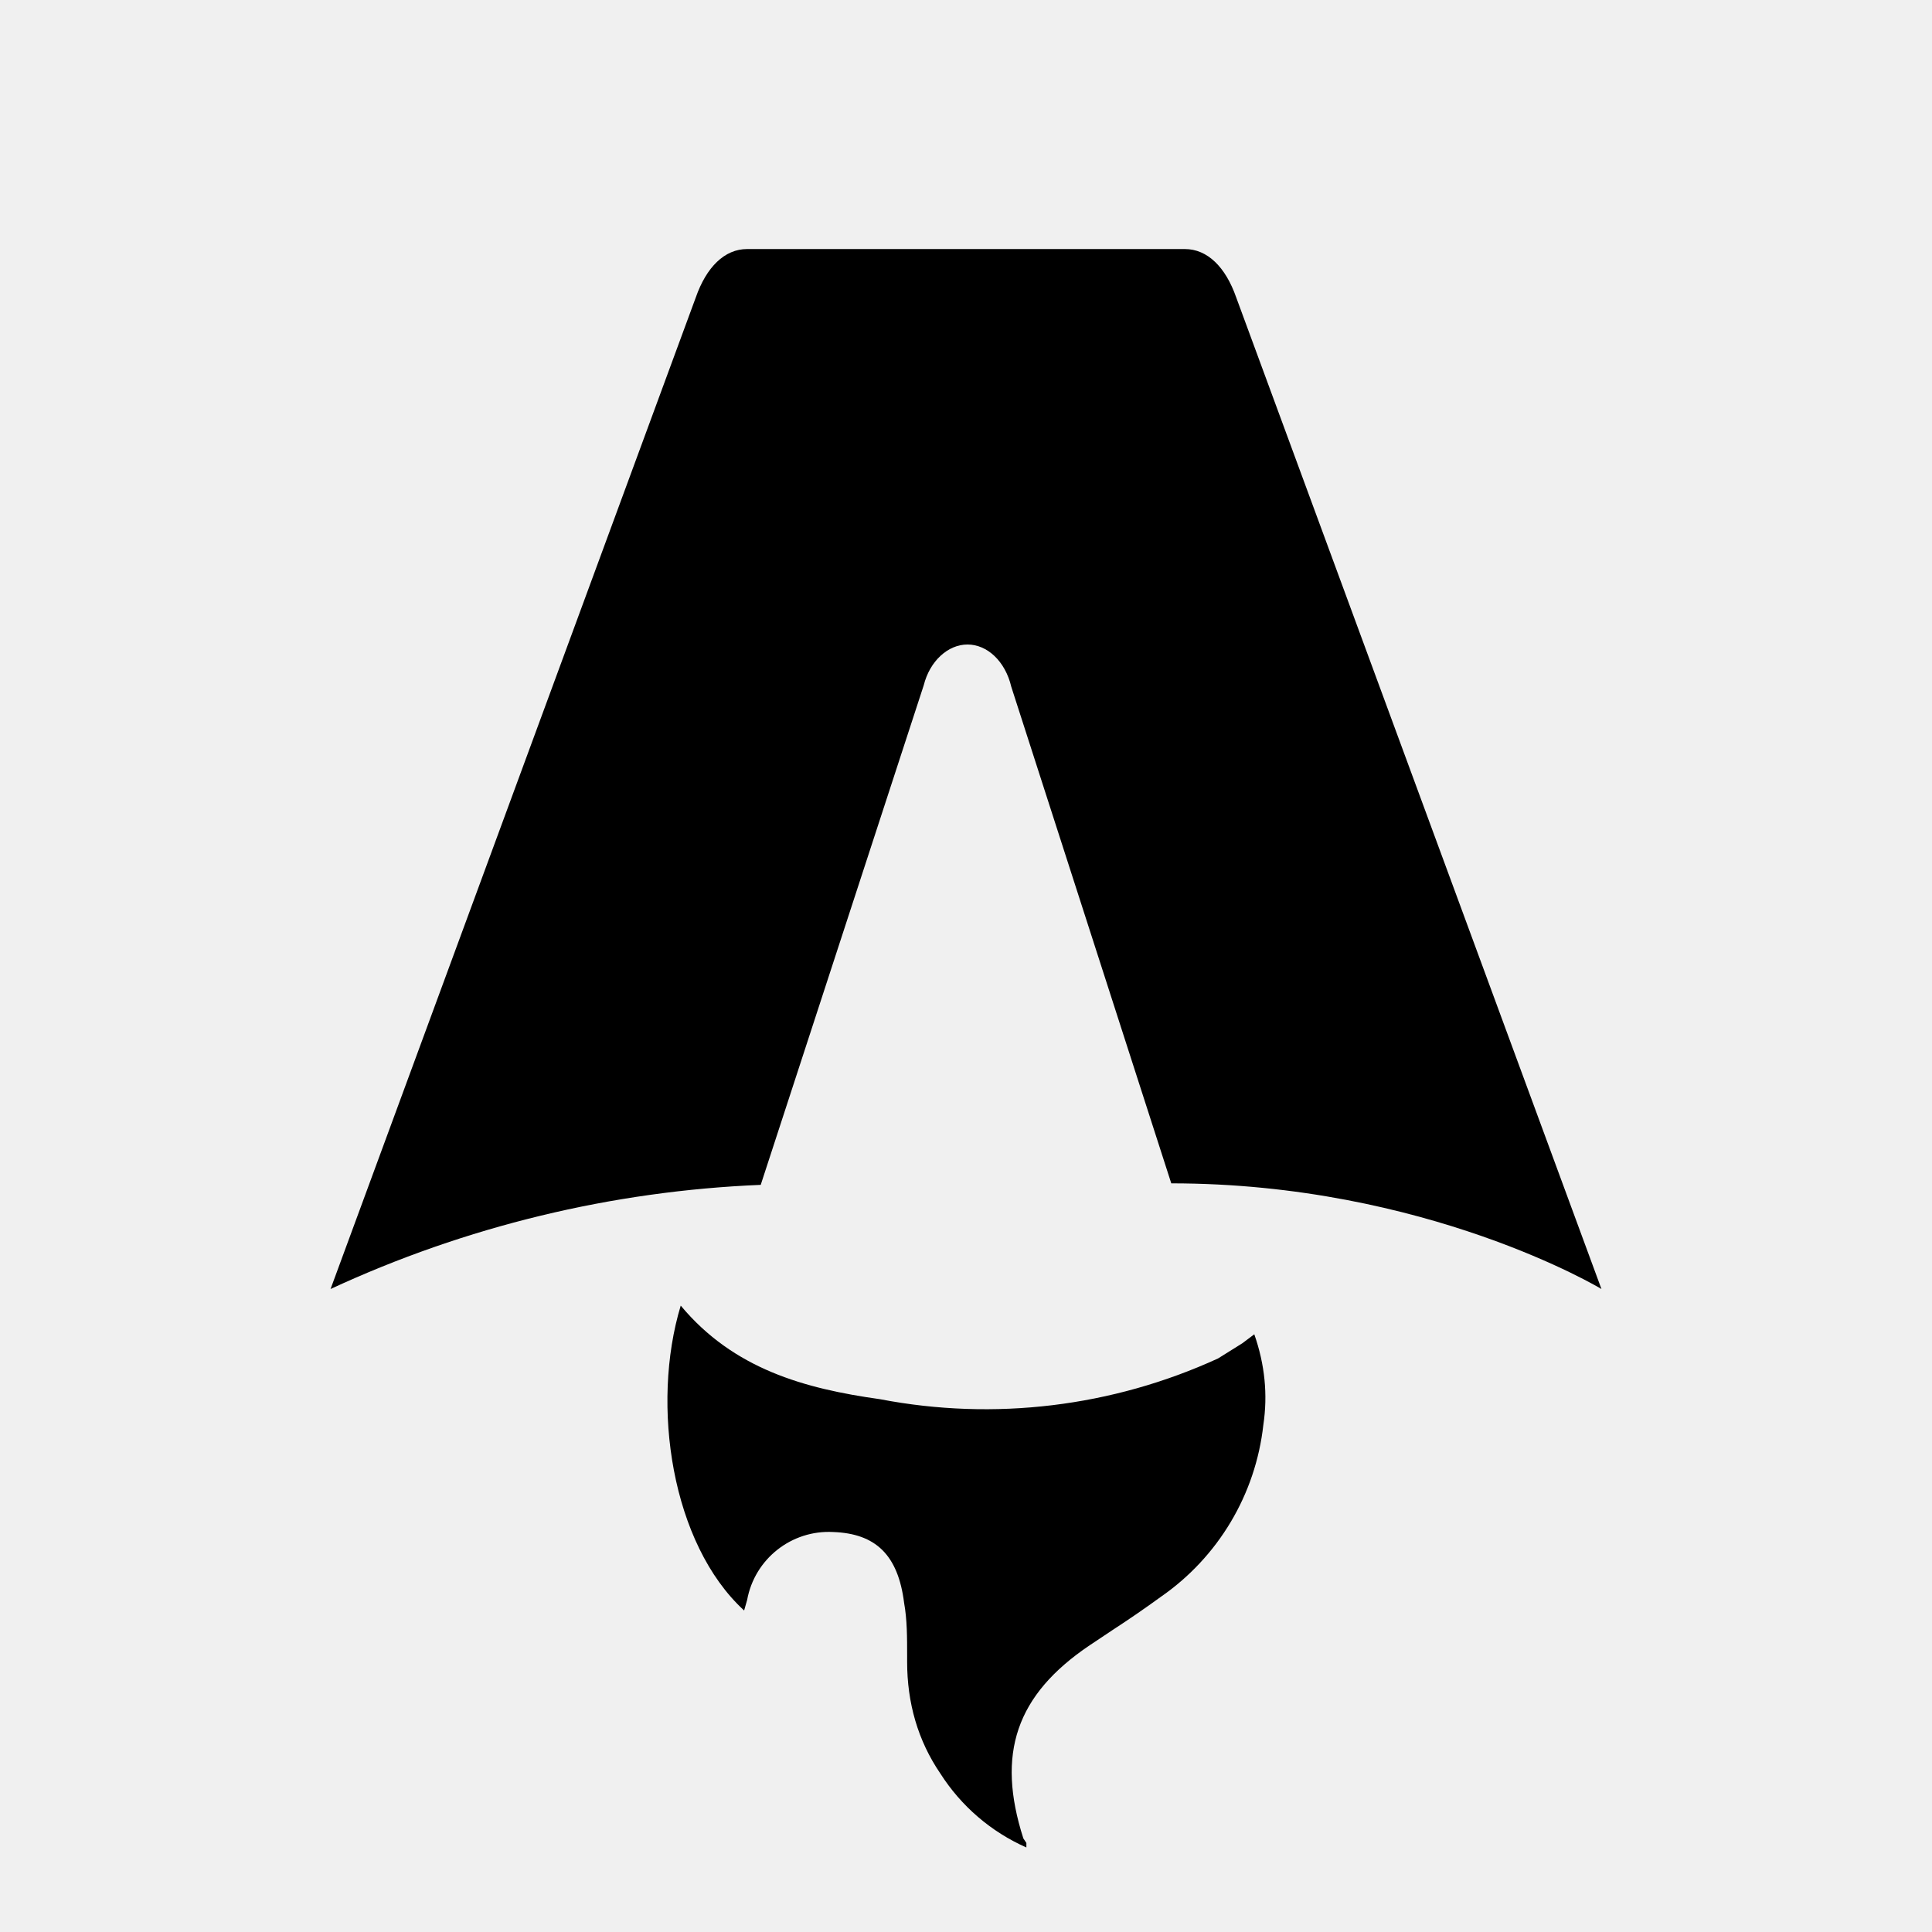
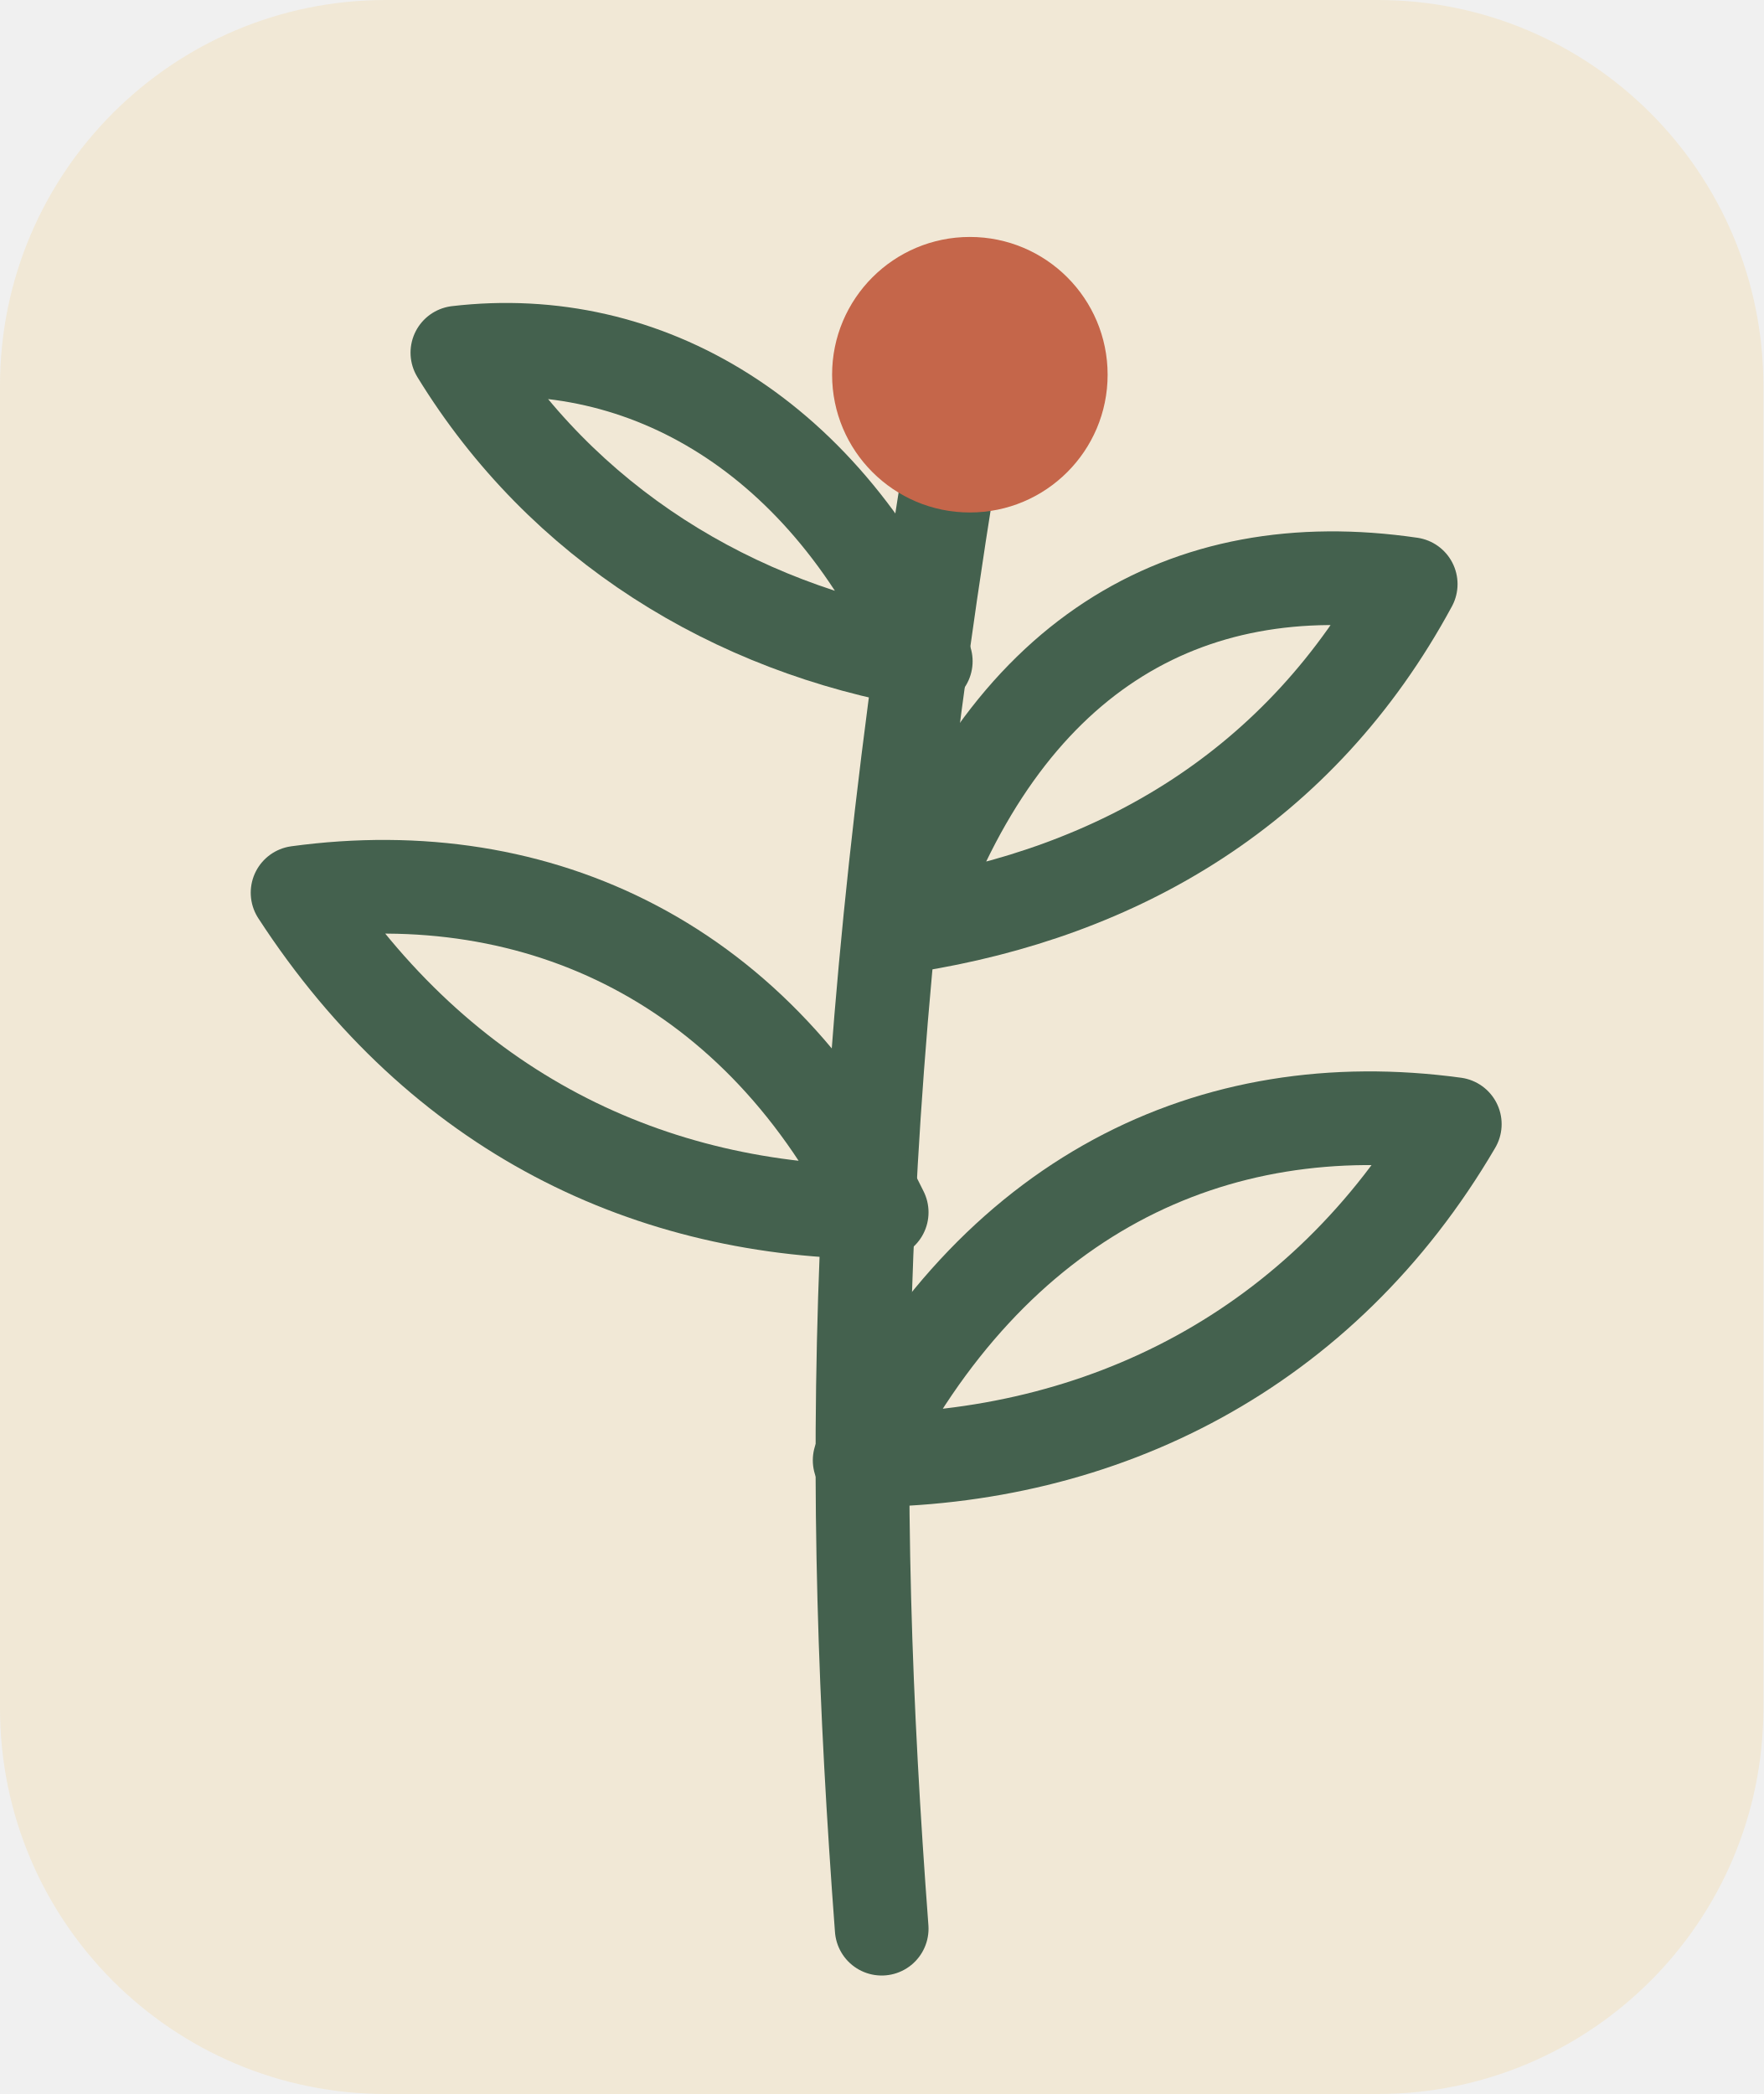
- <svg xmlns="http://www.w3.org/2000/svg" fill="none" viewBox="0 0 128 128">
-   <path d="M50.4 78.5a75.1 75.1 0 0 0-28.5 6.9l24.2-65.7c.7-2 1.9-3.2 3.4-3.2h29c1.5 0 2.7 1.2 3.4 3.2l24.2 65.7s-11.6-7-28.5-7L67 45.5c-.4-1.7-1.6-2.8-2.9-2.8-1.3 0-2.5 1.1-2.9 2.7L50.4 78.5Zm-1.1 28.2Zm-4.2-20.2c-2 6.6-.6 15.8 4.2 20.2a17.5 17.5 0 0 1 .2-.7 5.5 5.5 0 0 1 5.7-4.5c2.8.1 4.3 1.5 4.7 4.7.2 1.1.2 2.3.2 3.5v.4c0 2.7.7 5.2 2.2 7.4a13 13 0 0 0 5.7 4.9v-.3l-.2-.3c-1.8-5.6-.5-9.5 4.4-12.8l1.5-1a73 73 0 0 0 3.2-2.2 16 16 0 0 0 6.8-11.4c.3-2 .1-4-.6-6l-.8.6-1.6 1a37 37 0 0 1-22.4 2.7c-5-.7-9.7-2-13.2-6.2Z" />
-   <style>
-         path { fill: #000; }
-         @media (prefers-color-scheme: dark) {
-             path { fill: #FFF; }
-         }
-     </style>
+ <svg xmlns="http://www.w3.org/2000/svg" viewBox="0 0 32 38" fill="none">
+   <rect width="32" height="38" rx="7" fill="#F1E8D6" />
+   <g fill="none" stroke="#44614E" stroke-width="1.7" stroke-linecap="round" stroke-linejoin="round">
+     <path d="M16 35 C15.4 27 15.4 19.5 17.4 7.5" />
+     <path d="M15.6 26.5 C20 26.5 24 24.5 26.4 20.4 C22 19.8 18 21.7 15.6 26.5 Z" />
+     <path d="M16 22 C11.8 22 8 20.2 5.4 16.2 C9.8 15.6 13.8 17.5 16 22 Z" />
+     <path d="M16.5 16.8 C20.3 16.2 23.6 14.3 25.6 10.6 C21.5 10 18.2 11.9 16.5 16.8 Z" />
+     <path d="M16.8 12 C13.3 11.4 10.2 9.5 8.3 6.4 C11.7 6 15 7.9 16.8 12 Z" />
+   </g>
+   <circle cx="17.6" cy="6.8" r="2.5" fill="#C5664A" />
</svg>
